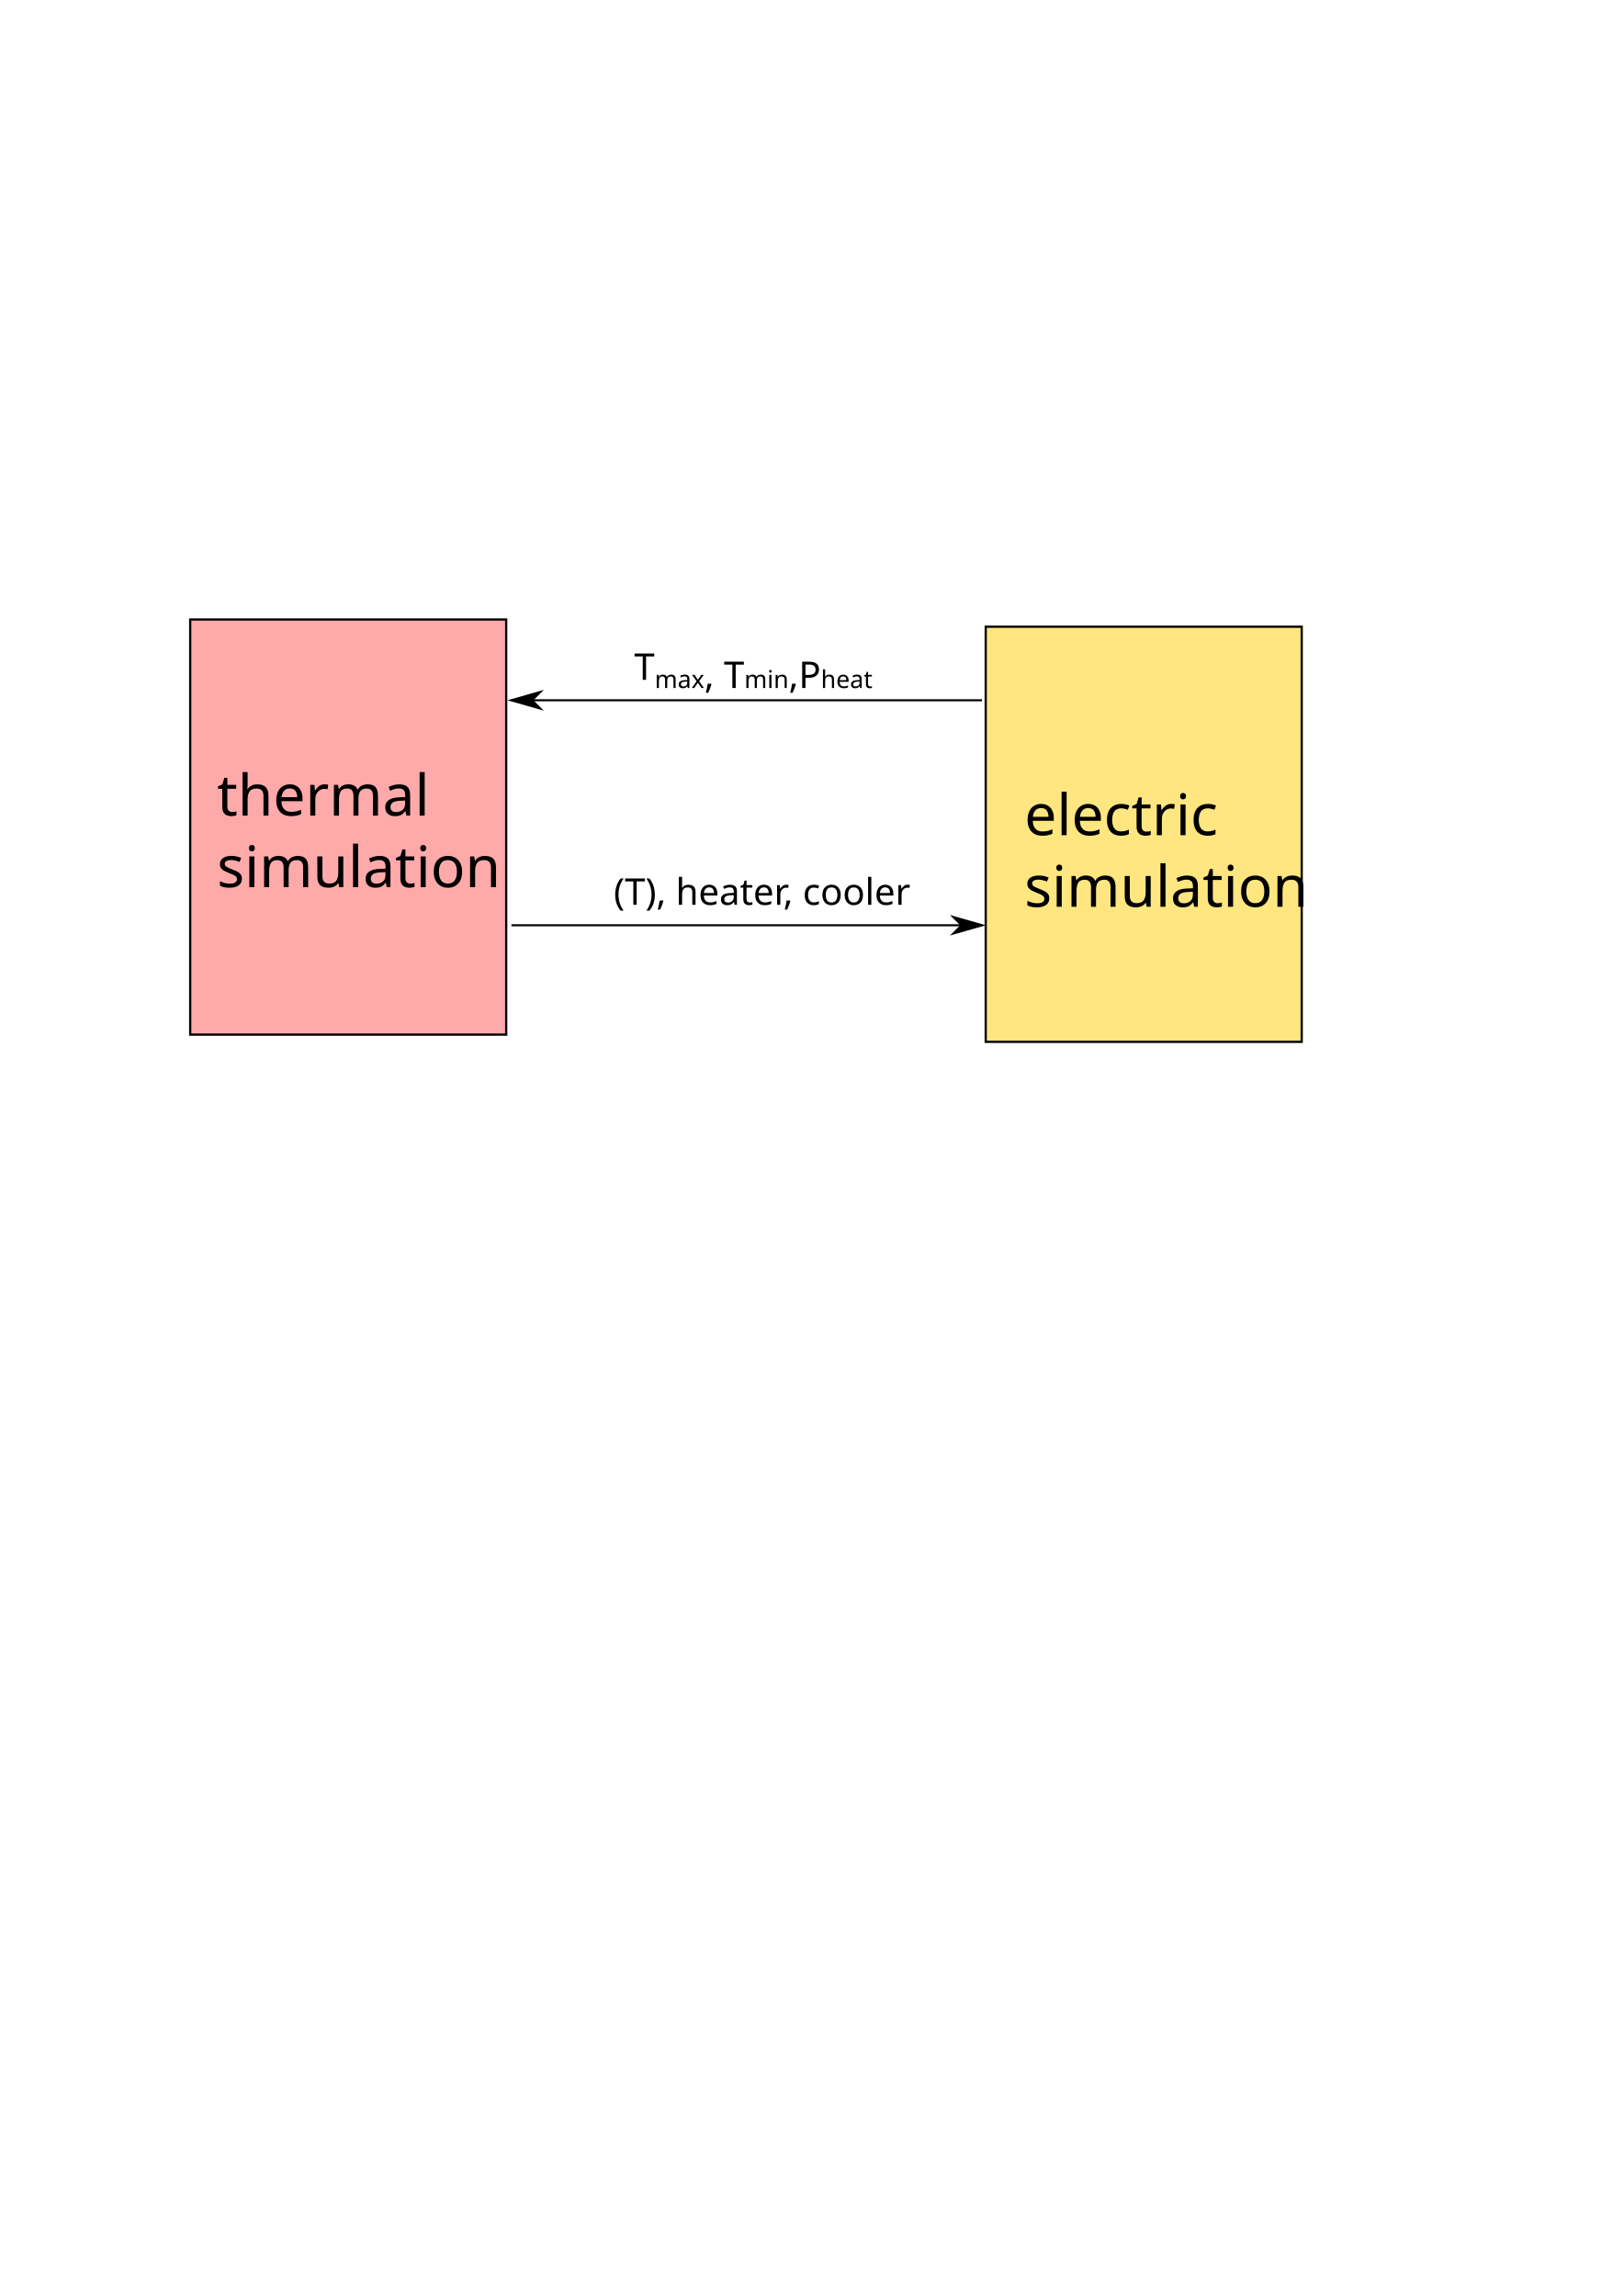
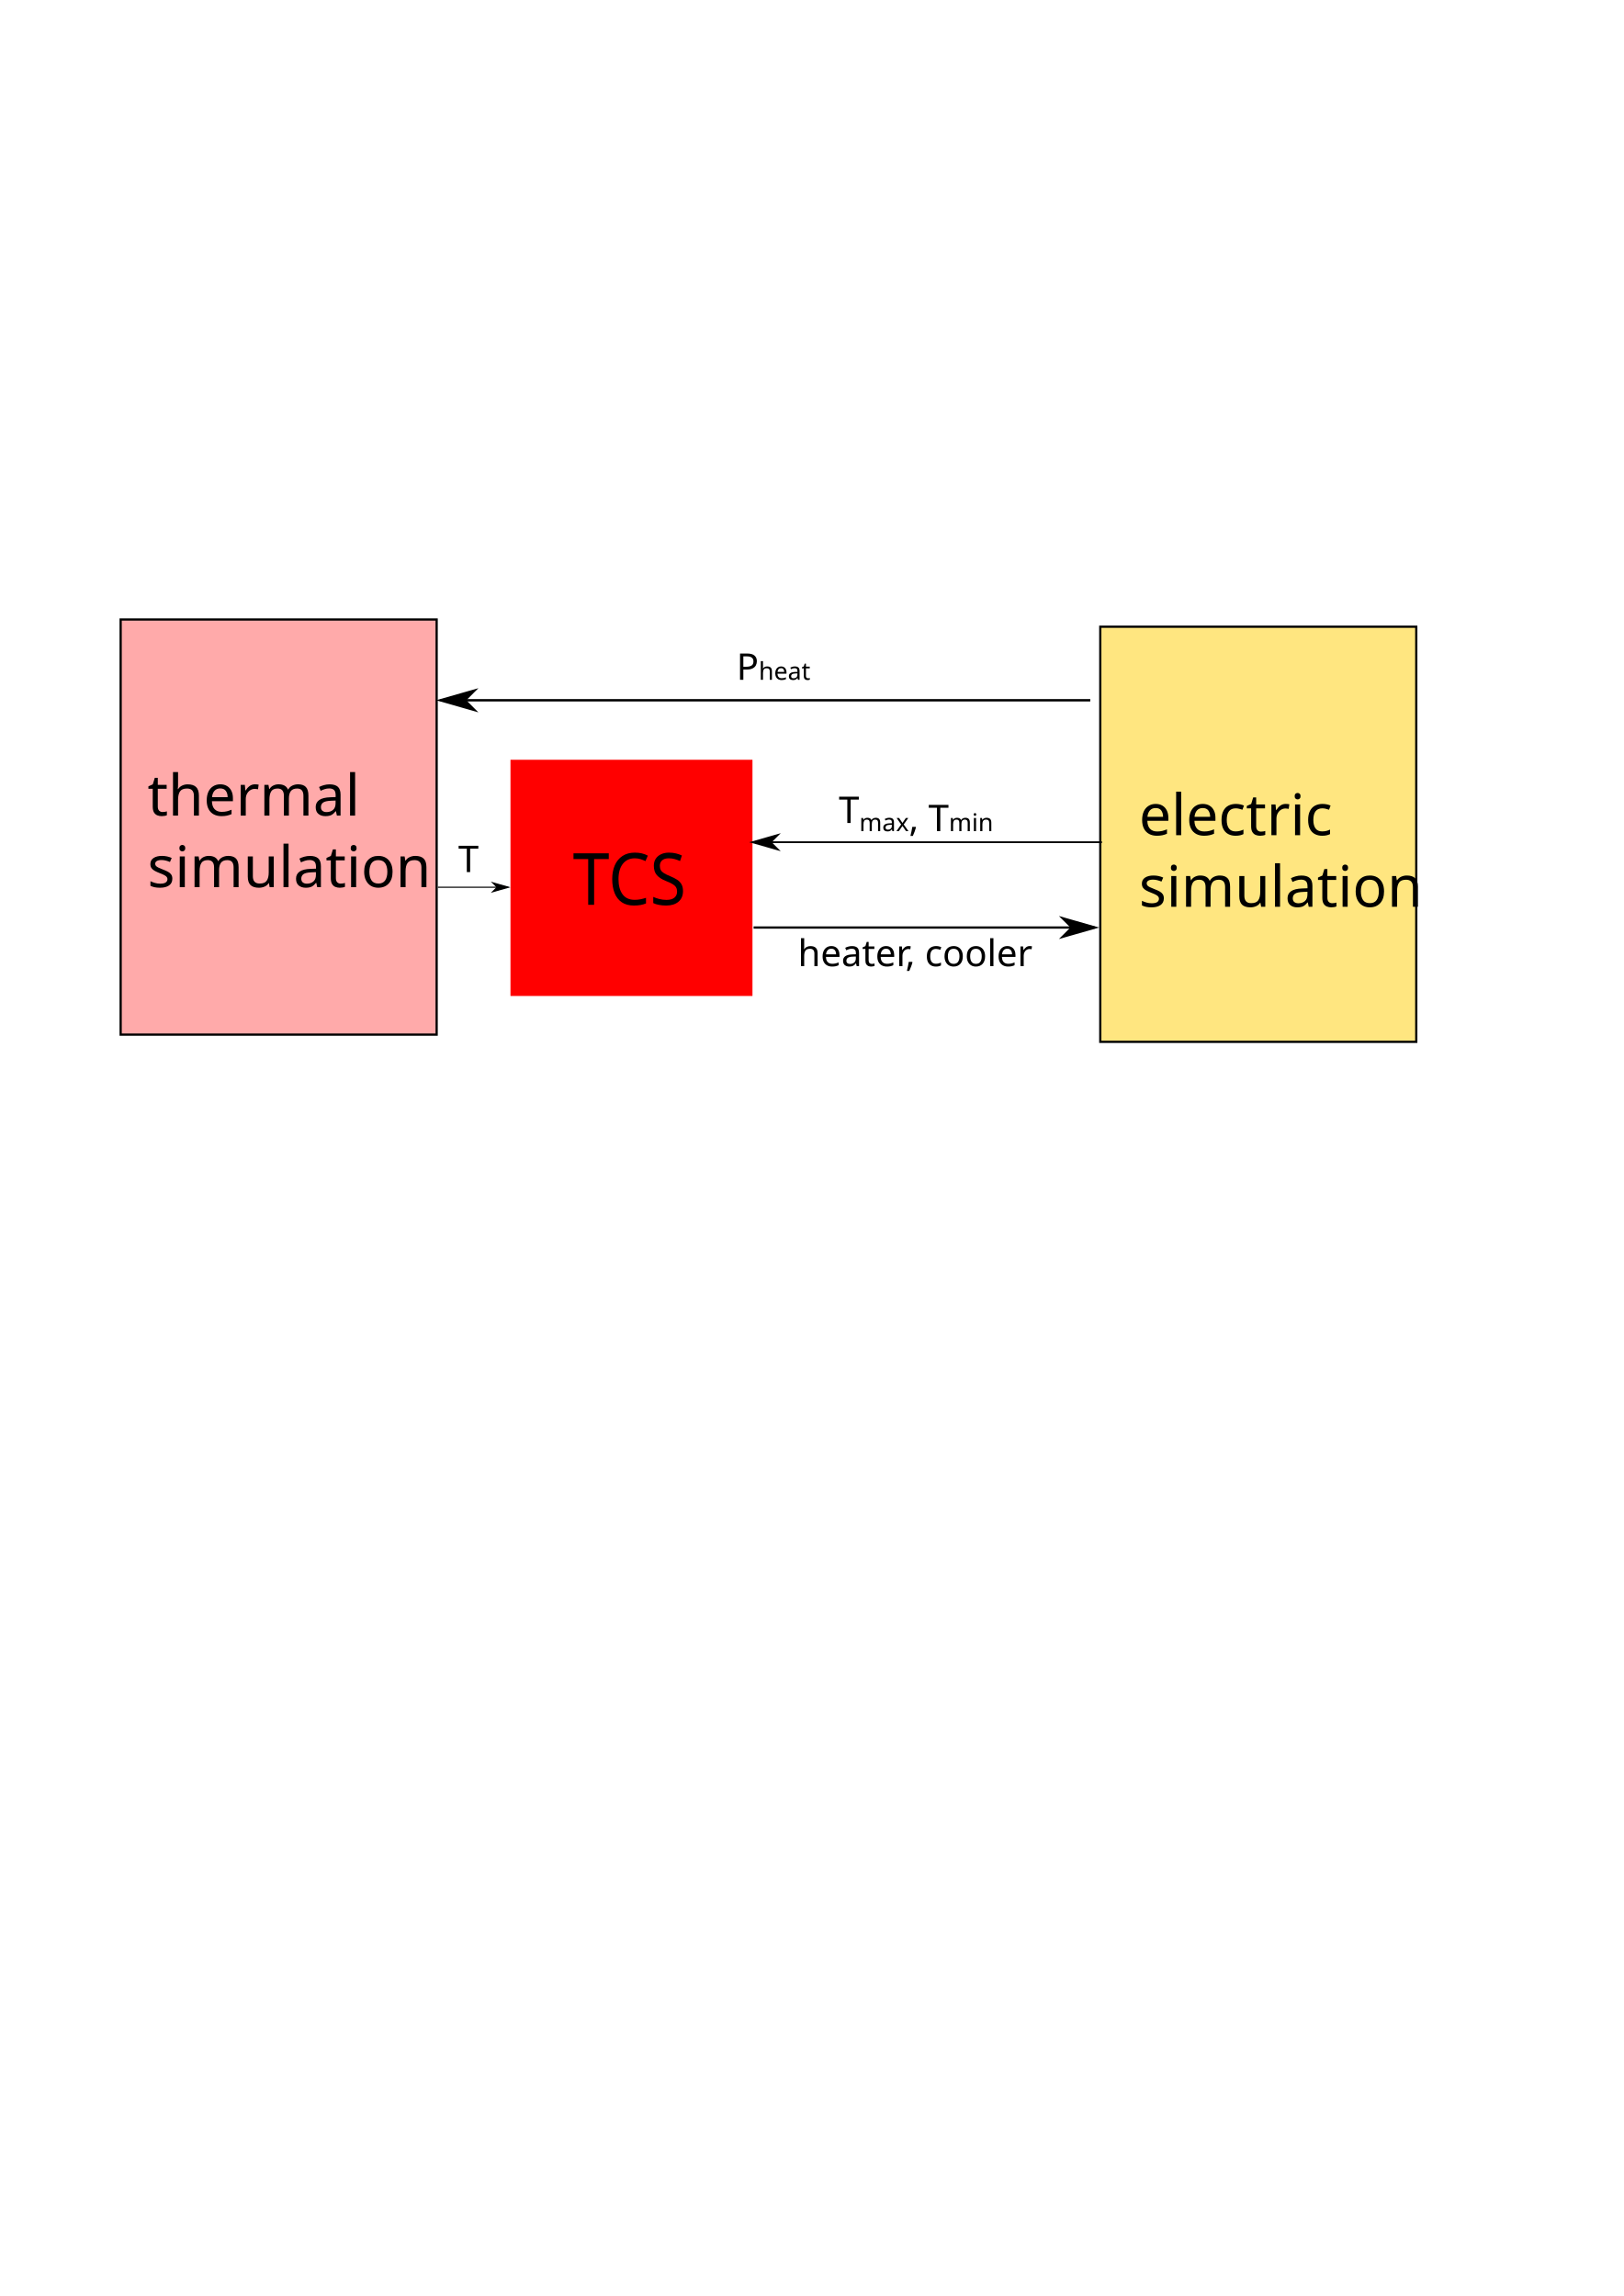
<svg xmlns="http://www.w3.org/2000/svg" width="210mm" height="297mm" id="svg2" version="1.1">
  <defs id="defs4">
    <marker orient="auto" refY="0.0" refX="0.0" id="Arrow1Lstart" style="overflow:visible">
      <path id="path3827" d="M 0.0,0.0 L 5.0,-5.0 L -12.5,0.0 L 5.0,5.0 L 0.0,0.0 z " style="fill-rule:evenodd;stroke:#000000;stroke-width:1.0pt" transform="scale(0.8) translate(12.5,0)" />
    </marker>
    <marker orient="auto" refY="0" refX="0" id="Arrow1Lstart-8" style="overflow:visible">
      <path id="path3827-8" d="M 0,0 5,-5 -12.5,0 5,5 0,0 z" style="fill-rule:evenodd;stroke:#000000;stroke-width:1pt" transform="matrix(0.8,0,0,0.8,10,0)" />
    </marker>
+     <marker orient="auto" refY="0" refX="0" id="Arrow1Lstart-7" style="overflow:visible">
+       <path id="path3827-1" d="M 0,0 5,-5 -12.5,0 5,5 0,0 z" style="fill-rule:evenodd;stroke:#000000;stroke-width:1pt" transform="matrix(0.8,0,0,0.8,10,0)" />
+     </marker>
+     <marker orient="auto" refY="0" refX="0" id="Arrow1Lstart-6" style="overflow:visible">
+       <path id="path3827-0" d="M 0,0 5,-5 -12.5,0 5,5 0,0 z" style="fill-rule:evenodd;stroke:#000000;stroke-width:1pt" transform="matrix(0.8,0,0,0.8,10,0)" />
+     </marker>
  </defs>
  <g id="layer1">
-     <a id="a3769">
+     <a id="a3769" transform="translate(-34,0)">
      <rect y="302.873" x="92.978" height="202.952" width="154.465" id="rect2985" style="fill:#ffaaaa;fill-rule:evenodd;stroke:#000000;stroke-width:1.089px;stroke-linecap:butt;stroke-linejoin:miter;stroke-opacity:1" />
    </a>
-     <text xml:space="preserve" style="font-size:40px;font-style:normal;font-weight:normal;line-height:125%;letter-spacing:0px;word-spacing:0px;fill:#000000;fill-opacity:1;stroke:none;font-family:Sans" x="106.086" y="398.733" id="text3763">
-       <tspan id="tspan3765" x="106.086" y="398.733" style="font-size:28px">thermal</tspan>
-       <tspan x="106.086" y="433.733" id="tspan3767" style="font-size:28px">simulation</tspan>
+     <text xml:space="preserve" style="font-size:40px;font-style:normal;font-weight:normal;line-height:125%;letter-spacing:0px;word-spacing:0px;fill:#000000;fill-opacity:1;stroke:none;font-family:Sans" x="72.086" y="398.733" id="text3763">
+       <tspan id="tspan3765" x="72.086" y="398.733" style="font-size:28px">thermal</tspan>
+       <tspan x="72.086" y="433.733" id="tspan3767" style="font-size:28px">simulation</tspan>
    </text>
-     <a transform="translate(388.8605,3.535547)" id="a3769-5" style="fill:#ffe680">
+     <a transform="translate(444.8605,3.535547)" id="a3769-5" style="fill:#ffe680">
      <rect y="302.873" x="92.978" height="202.952" width="154.465" id="rect2985-2" style="fill:#ffe680;fill-rule:evenodd;stroke:#000000;stroke-width:1.089px;stroke-linecap:butt;stroke-linejoin:miter;stroke-opacity:1" />
    </a>
-     <text xml:space="preserve" style="font-size:40px;font-style:normal;font-weight:normal;line-height:125%;letter-spacing:0px;word-spacing:0px;fill:#000000;fill-opacity:1;stroke:none;font-family:Sans" x="500.754" y="408.323" id="text3763-3">
-       <tspan id="tspan3765-1" x="500.754" y="408.323" style="font-size:28px">electric</tspan>
-       <tspan x="500.754" y="443.323" id="tspan3767-6" style="font-size:28px">simulation</tspan>
+     <text xml:space="preserve" style="font-size:40px;font-style:normal;font-weight:normal;line-height:125%;letter-spacing:0px;word-spacing:0px;fill:#000000;fill-opacity:1;stroke:none;font-family:Sans" x="556.754" y="408.323" id="text3763-3">
+       <tspan id="tspan3765-1" x="556.754" y="408.323" style="font-size:28px">electric</tspan>
+       <tspan x="556.754" y="443.323" id="tspan3767-6" style="font-size:28px">simulation</tspan>
    </text>
-     <path style="fill:#000000;fill-opacity:0.015;stroke:#000000;stroke-width:1px;stroke-linecap:butt;stroke-linejoin:miter;stroke-opacity:1;marker-start:url(#Arrow1Lstart);marker-mid:none" d="m 250,342.362 230,0" id="path3819" />
-     <text xml:space="preserve" style="font-size:18px;font-style:normal;font-weight:normal;line-height:125%;letter-spacing:0px;word-spacing:0px;fill:#000000;fill-opacity:1;stroke:none;font-family:Sans" x="310" y="332.362" id="text4449">
-       <tspan id="tspan4451" x="310" y="332.362" dy="0 0 0 0 -4 0 0 4 0 0 -4 0 4">T<tspan style="font-size:12px" id="tspan4455" dy="4">max</tspan>, T<tspan style="font-size:12px" id="tspan4453">min</tspan>,P<tspan style="font-size:12px" id="tspan4457">heat</tspan>
+     <path style="fill:#000000;fill-opacity:0.015;stroke:#000000;stroke-width:1.163px;stroke-linecap:butt;stroke-linejoin:miter;stroke-opacity:1;marker-start:url(#Arrow1Lstart);marker-mid:none" d="m 215.433,342.362 317.518,0" id="path3819" />
+     <text xml:space="preserve" style="font-size:18px;font-style:normal;font-weight:normal;line-height:125%;letter-spacing:0px;word-spacing:0px;fill:#000000;fill-opacity:1;stroke:none;font-family:Sans" x="360" y="332.362" id="text4449">
+       <tspan id="tspan4451" x="360" y="332.362" dy="0 4">P<tspan style="font-size:12px" id="tspan4457">heat</tspan>
      </tspan>
    </text>
-     <path style="fill:#000000;fill-opacity:0.015;stroke:#000000;stroke-width:0.99px;stroke-linecap:butt;stroke-linejoin:miter;stroke-opacity:1;marker-start:url(#Arrow1Lstart);marker-mid:none" d="m 480.005,452.362 -230.01,0" id="path3819-2" />
-     <text xml:space="preserve" style="font-size:18px;font-style:normal;font-weight:normal;line-height:125%;letter-spacing:0px;word-spacing:0px;fill:#000000;fill-opacity:1;stroke:none;font-family:Sans" x="300" y="442.362" id="text4449-7">
-       <tspan id="tspan4451-7" x="300" y="442.362" dy="0 0 0 0 0 0 0 0 0 0 0 0 0 0 0 0 0 0 0">(T), heater, cooler</tspan>
+     <path style="fill:#000000;fill-opacity:0.015;stroke:#000000;stroke-width:0.541px;stroke-linecap:butt;stroke-linejoin:miter;stroke-opacity:1;marker-start:url(#Arrow1Lstart);marker-mid:none" d="m 248.469,433.776 -34.411,0" id="path3819-2" />
+     <text xml:space="preserve" style="font-size:18px;font-style:normal;font-weight:normal;line-height:125%;letter-spacing:0px;word-spacing:0px;fill:#000000;fill-opacity:1;stroke:none;font-family:Sans" x="224" y="426.362" id="text4449-7">
+       <tspan id="tspan4451-7" x="224" y="426.362" dy="0">T</tspan>
    </text>
+     <rect style="fill:#ff0000;fill-opacity:1" id="rect3011" width="118.293" height="115.481" x="249.531" y="371.453" />
+     <text xml:space="preserve" style="font-size:33.724px;font-style:normal;font-weight:normal;line-height:125%;letter-spacing:0px;word-spacing:0px;fill:#000000;fill-opacity:1;stroke:none;font-family:Sans" x="292.69" y="423.182" id="text4449-7-5" transform="scale(0.9566425,1.045323)">
+       <tspan x="292.69" y="423.182" id="tspan3822">TCS</tspan>
+     </text>
+     <text xml:space="preserve" style="font-size:18px;font-style:normal;font-weight:normal;line-height:125%;letter-spacing:0px;word-spacing:0px;fill:#000000;fill-opacity:1;stroke:none;font-family:Sans" x="390" y="472.362" id="text4449-7-3">
+       <tspan id="tspan4451-7-1" x="390" y="472.362" dy="0 0 0 0 0 0 0 0 0 0 0 0 0 0">heater, cooler</tspan>
+     </text>
+     <text xml:space="preserve" style="font-size:18px;font-style:normal;font-weight:normal;line-height:125%;letter-spacing:0px;word-spacing:0px;fill:#000000;fill-opacity:1;stroke:none;font-family:Sans" x="410" y="402.362" id="text4449-6">
+       <tspan id="tspan4451-8" x="410" y="402.362" dy="0 0 0 0 -4 0 0 4 0 0">T<tspan style="font-size:12px" id="tspan4455-8" dy="4">max</tspan>, T<tspan style="font-size:12px" id="tspan4453-2">min</tspan>
+       </tspan>
+     </text>
+     <path style="fill:#000000;fill-opacity:0.015;stroke:#000000;stroke-width:1.11px;stroke-linecap:butt;stroke-linejoin:miter;stroke-opacity:1;marker-start:url(#Arrow1Lstart);marker-mid:none" d="m 535.165,453.471 -166.778,0" id="path3819-2-2" />
+     <path style="fill:#000000;fill-opacity:0.015;stroke:#000000;stroke-width:0.867px;stroke-linecap:butt;stroke-linejoin:miter;stroke-opacity:1;marker-start:url(#Arrow1Lstart);marker-mid:none" d="m 367.916,411.759 170.736,0" id="path3819-4" />
  </g>
</svg>
